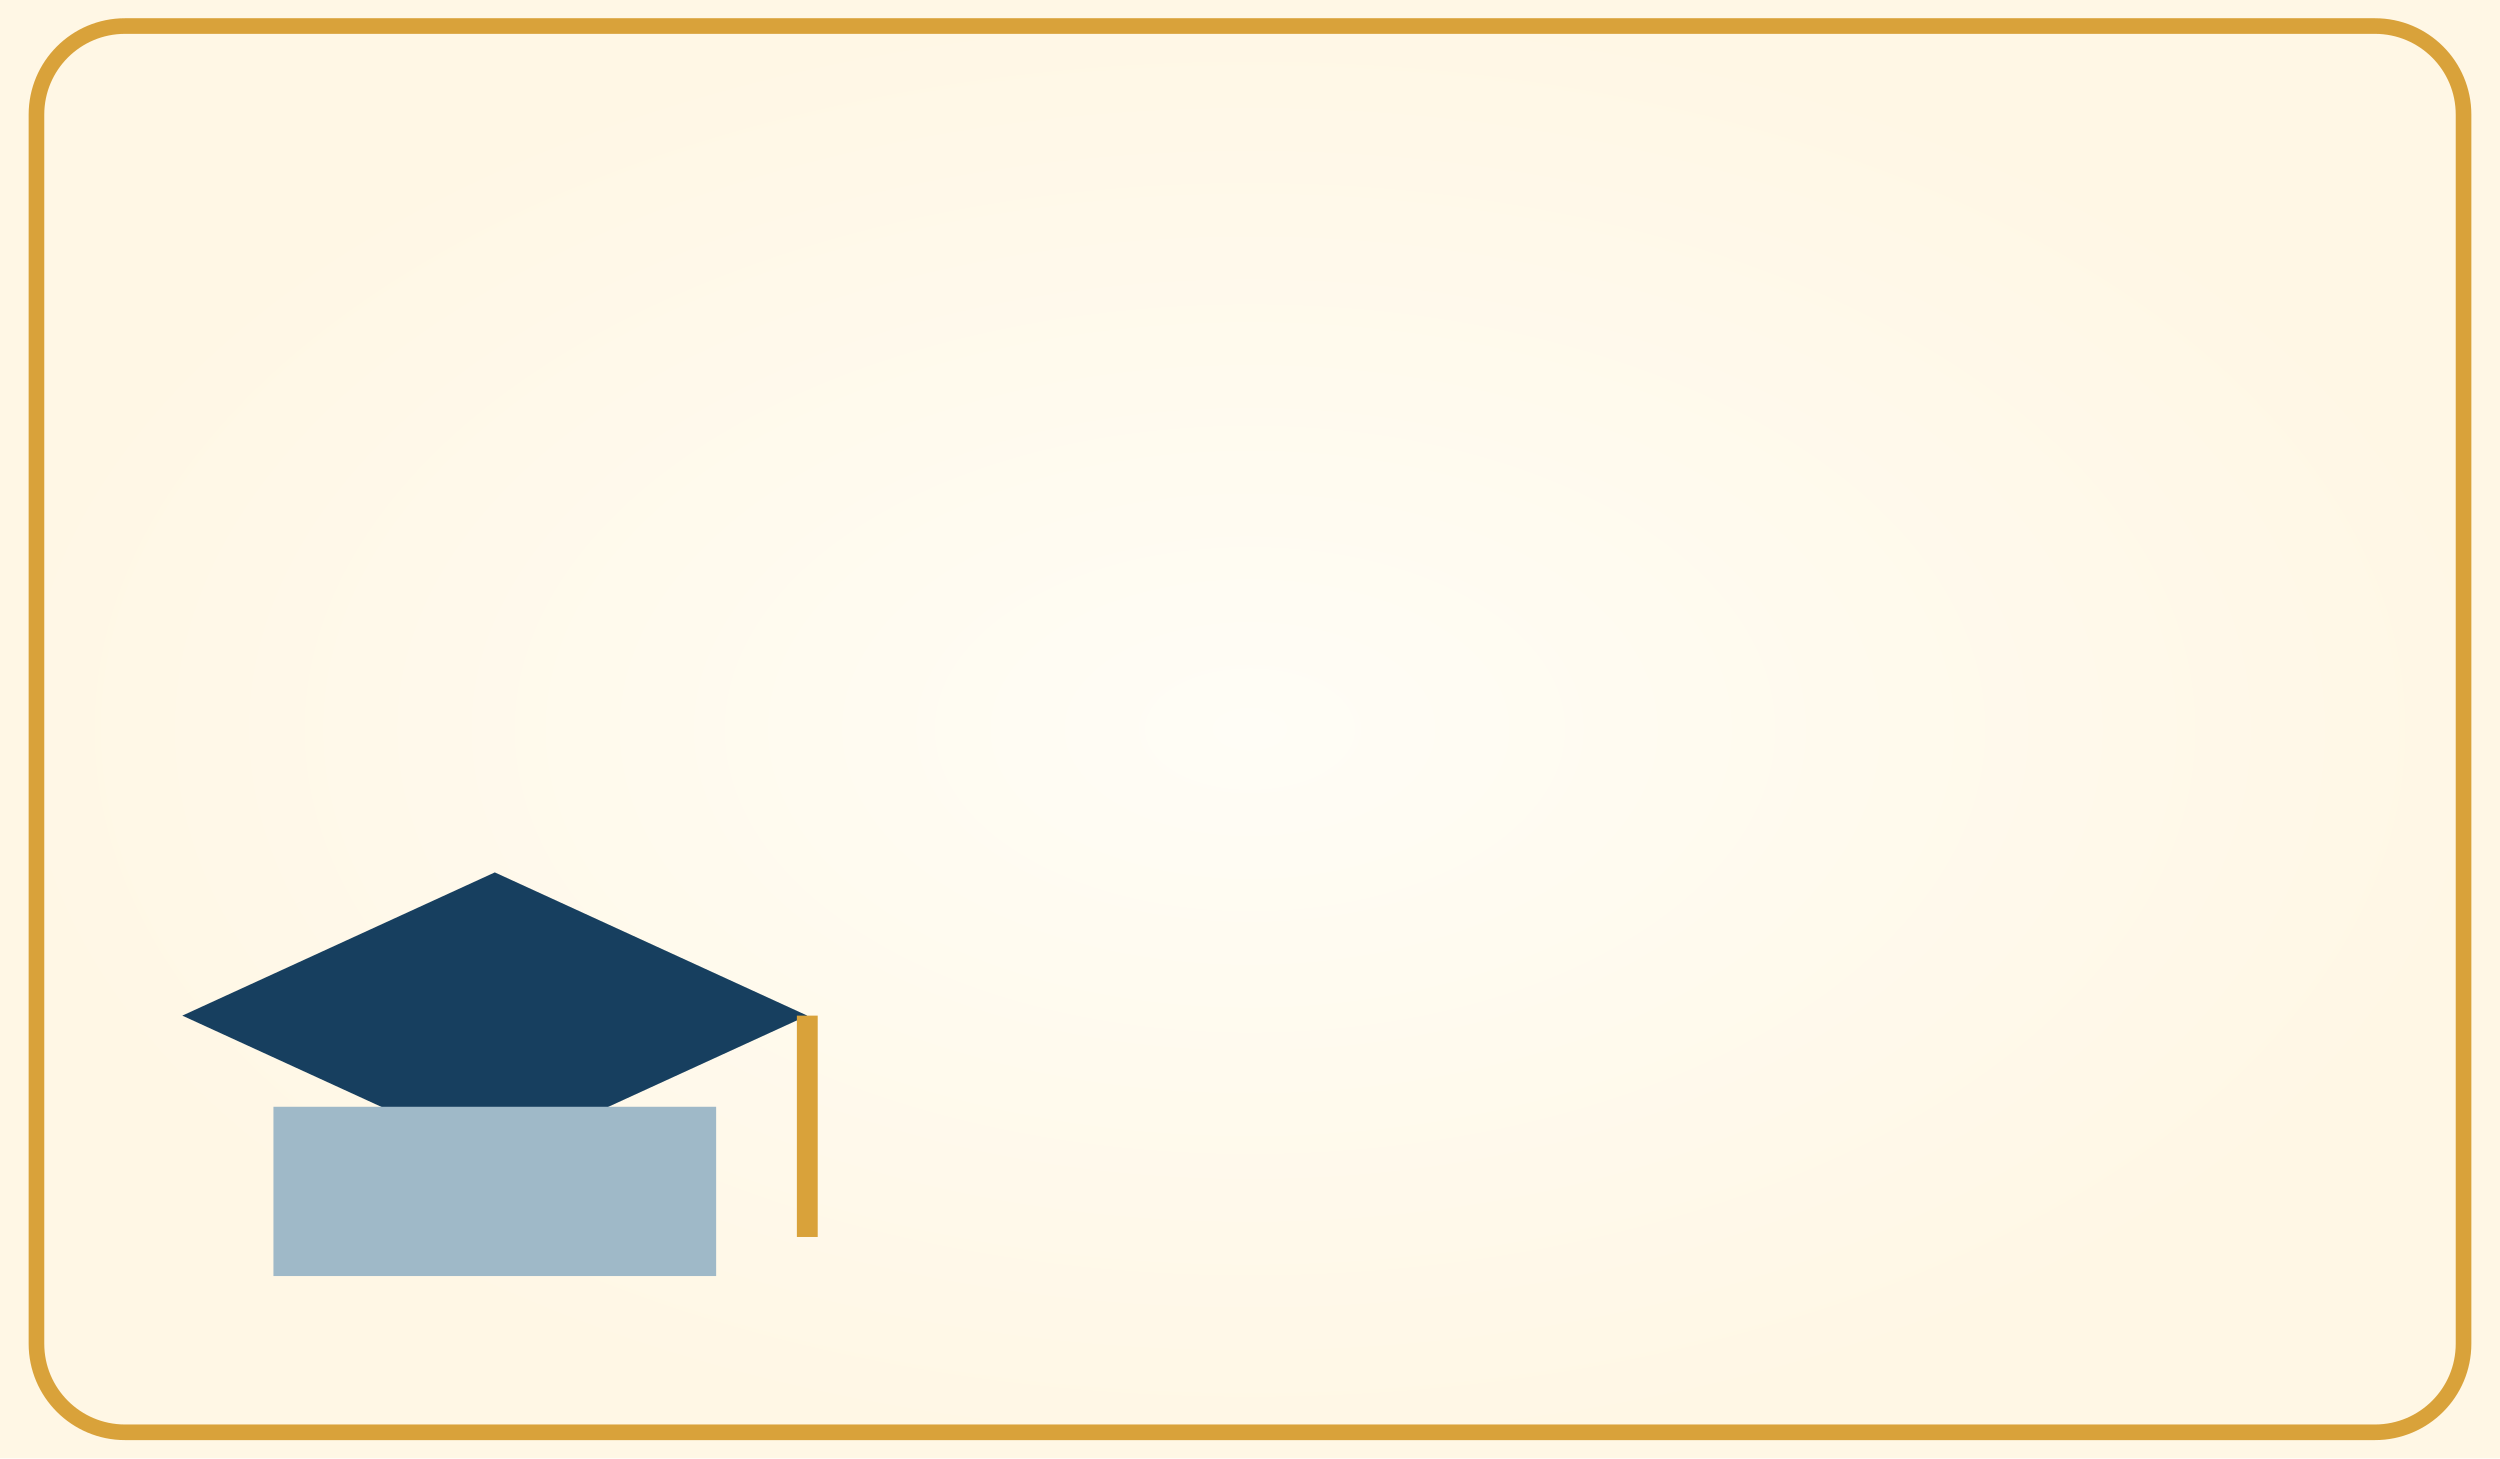
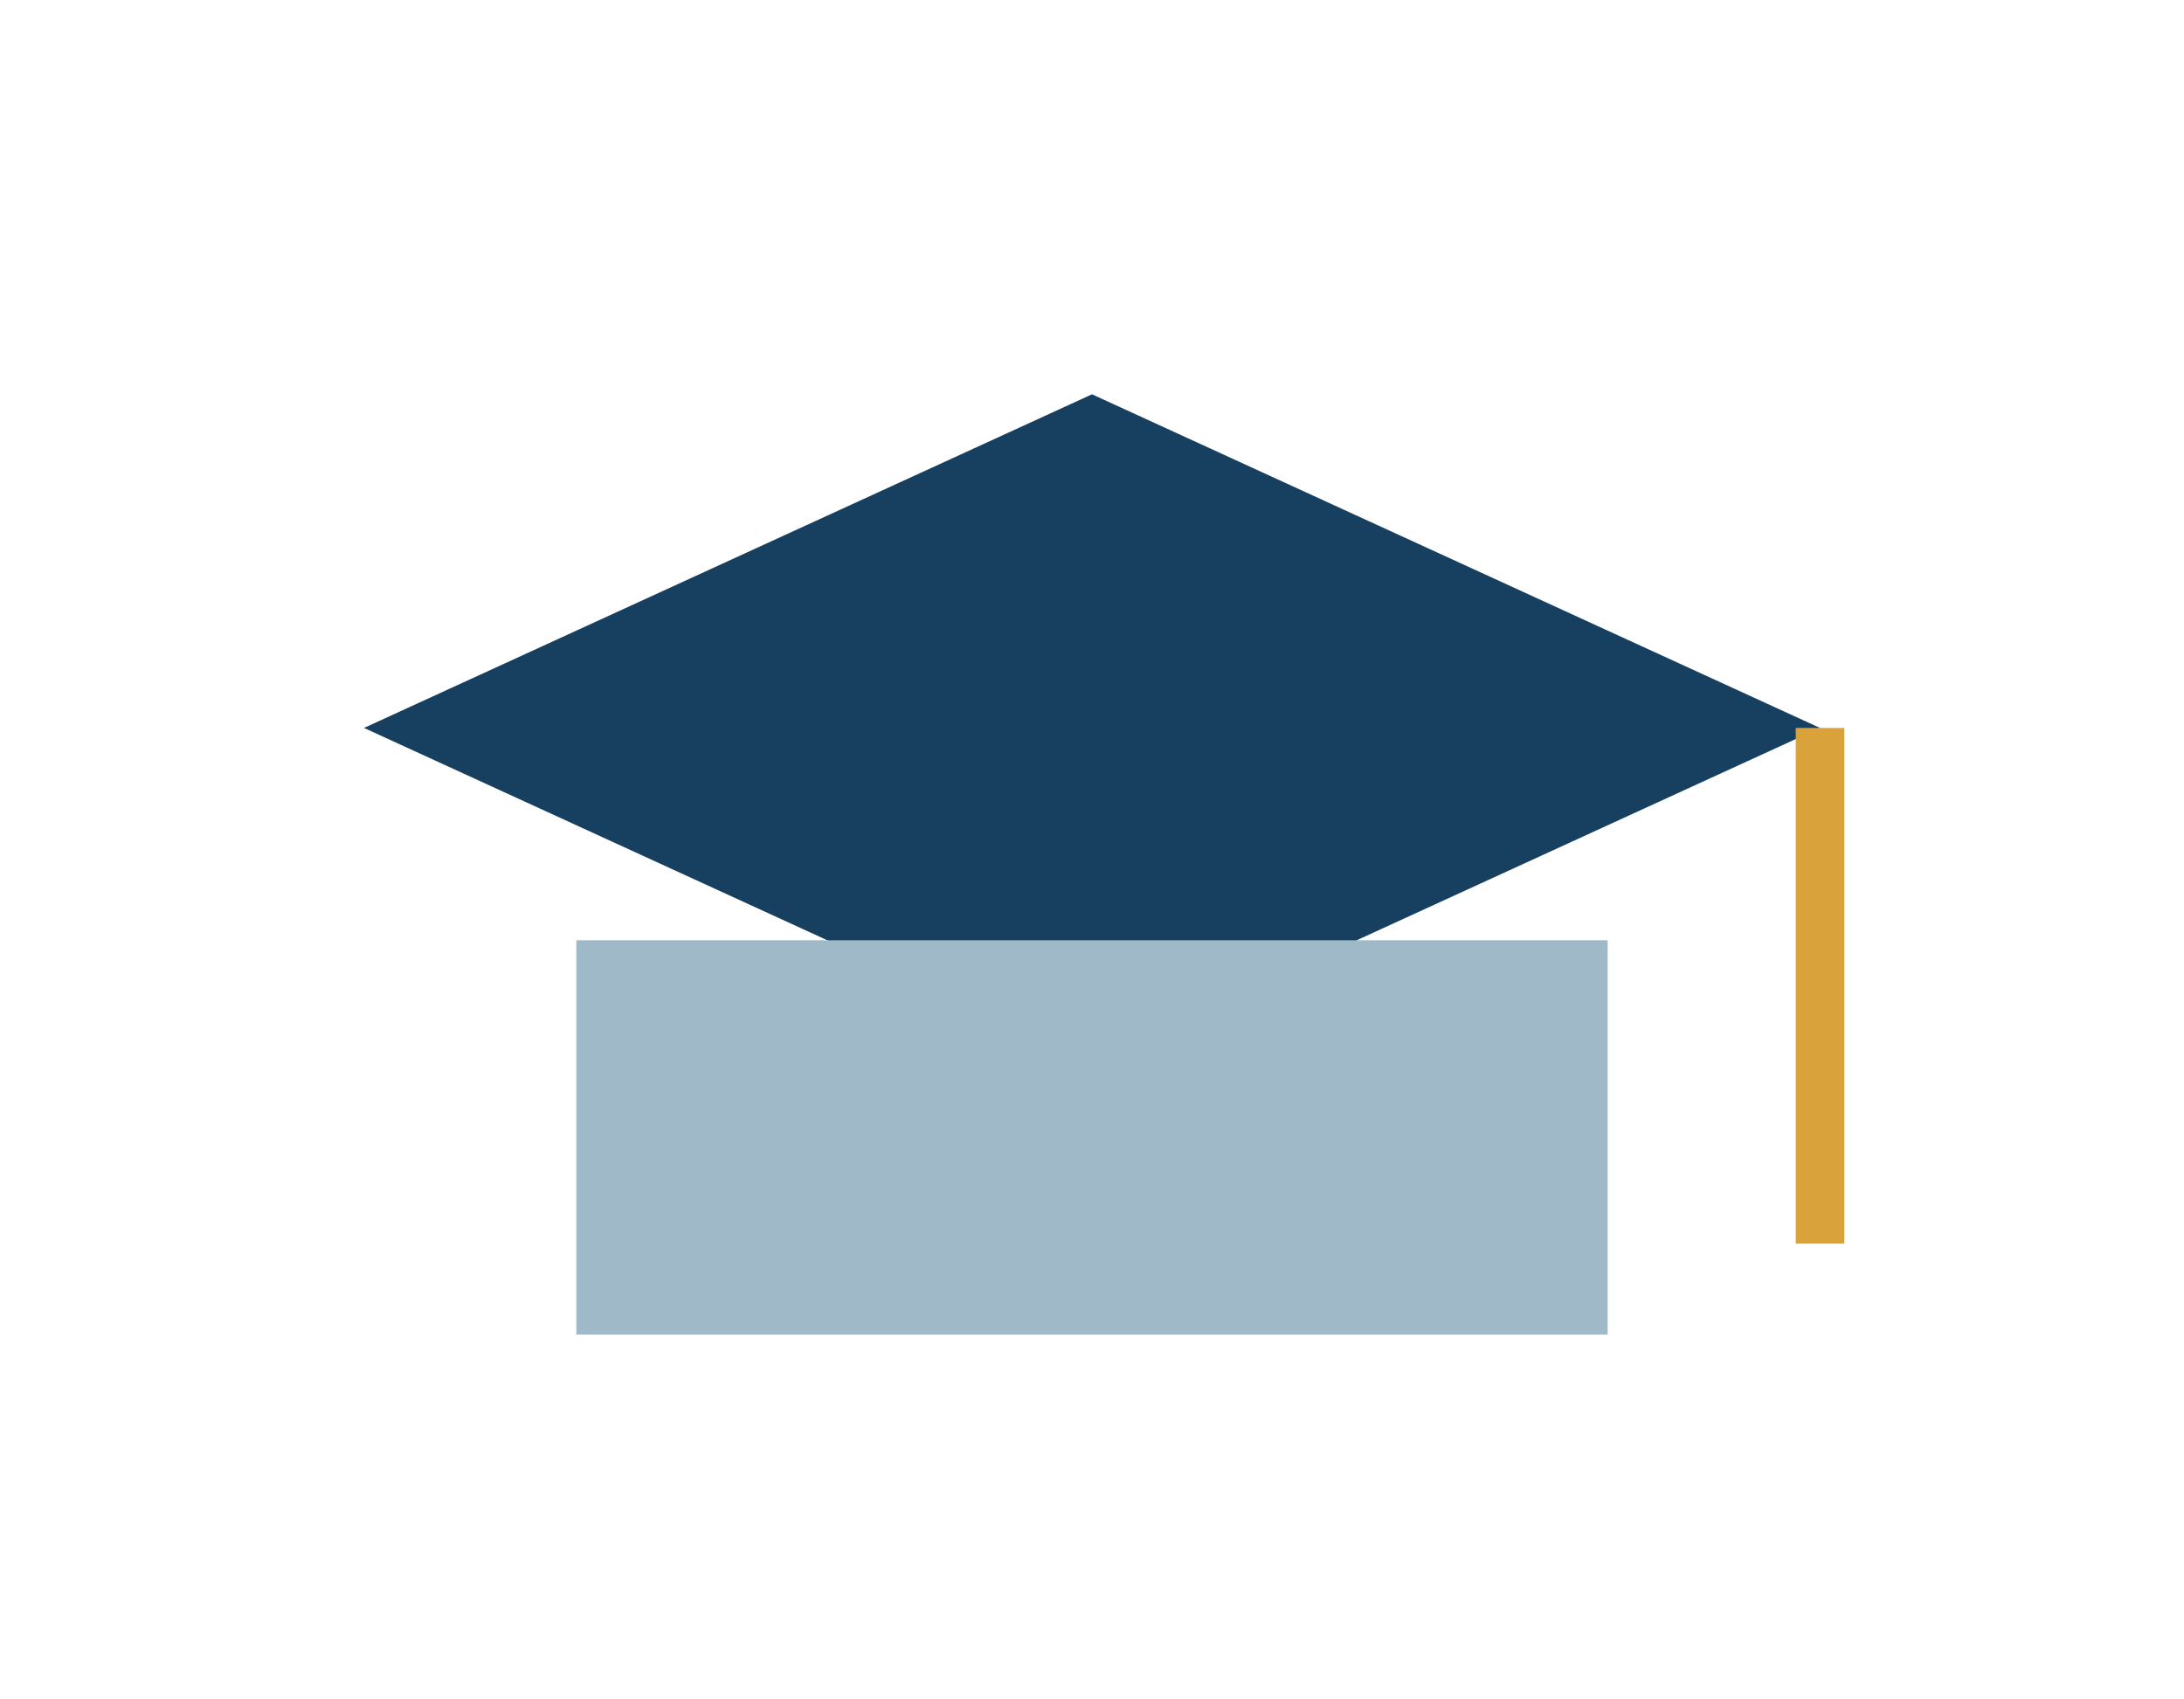
- <svg xmlns="http://www.w3.org/2000/svg" width="960" height="560" viewBox="0 0 960 560">
-   <defs>
-     <radialGradient id="bg">
-       <stop offset="0" stop-color="#fffdf6" />
-       <stop offset="1" stop-color="#fff7e5" />
-     </radialGradient>
-   </defs>
-   <rect width="960" height="560" fill="url(#bg)" />
-   <rect x="14" y="10" width="932" height="540" rx="34" fill="none" stroke="#d9a23a" stroke-width="6" />
+ <svg xmlns="http://www.w3.org/2000/svg" width="360" height="280" viewBox="20 270 340 280">
  <path d="M70 390l120-55 120 55-120 55z" fill="#173f5f" />
  <path d="M105 425v65h170v-65" fill="#9fb9c8" />
  <path d="M310 390v85" stroke="#d9a23a" stroke-width="8" />
</svg>
